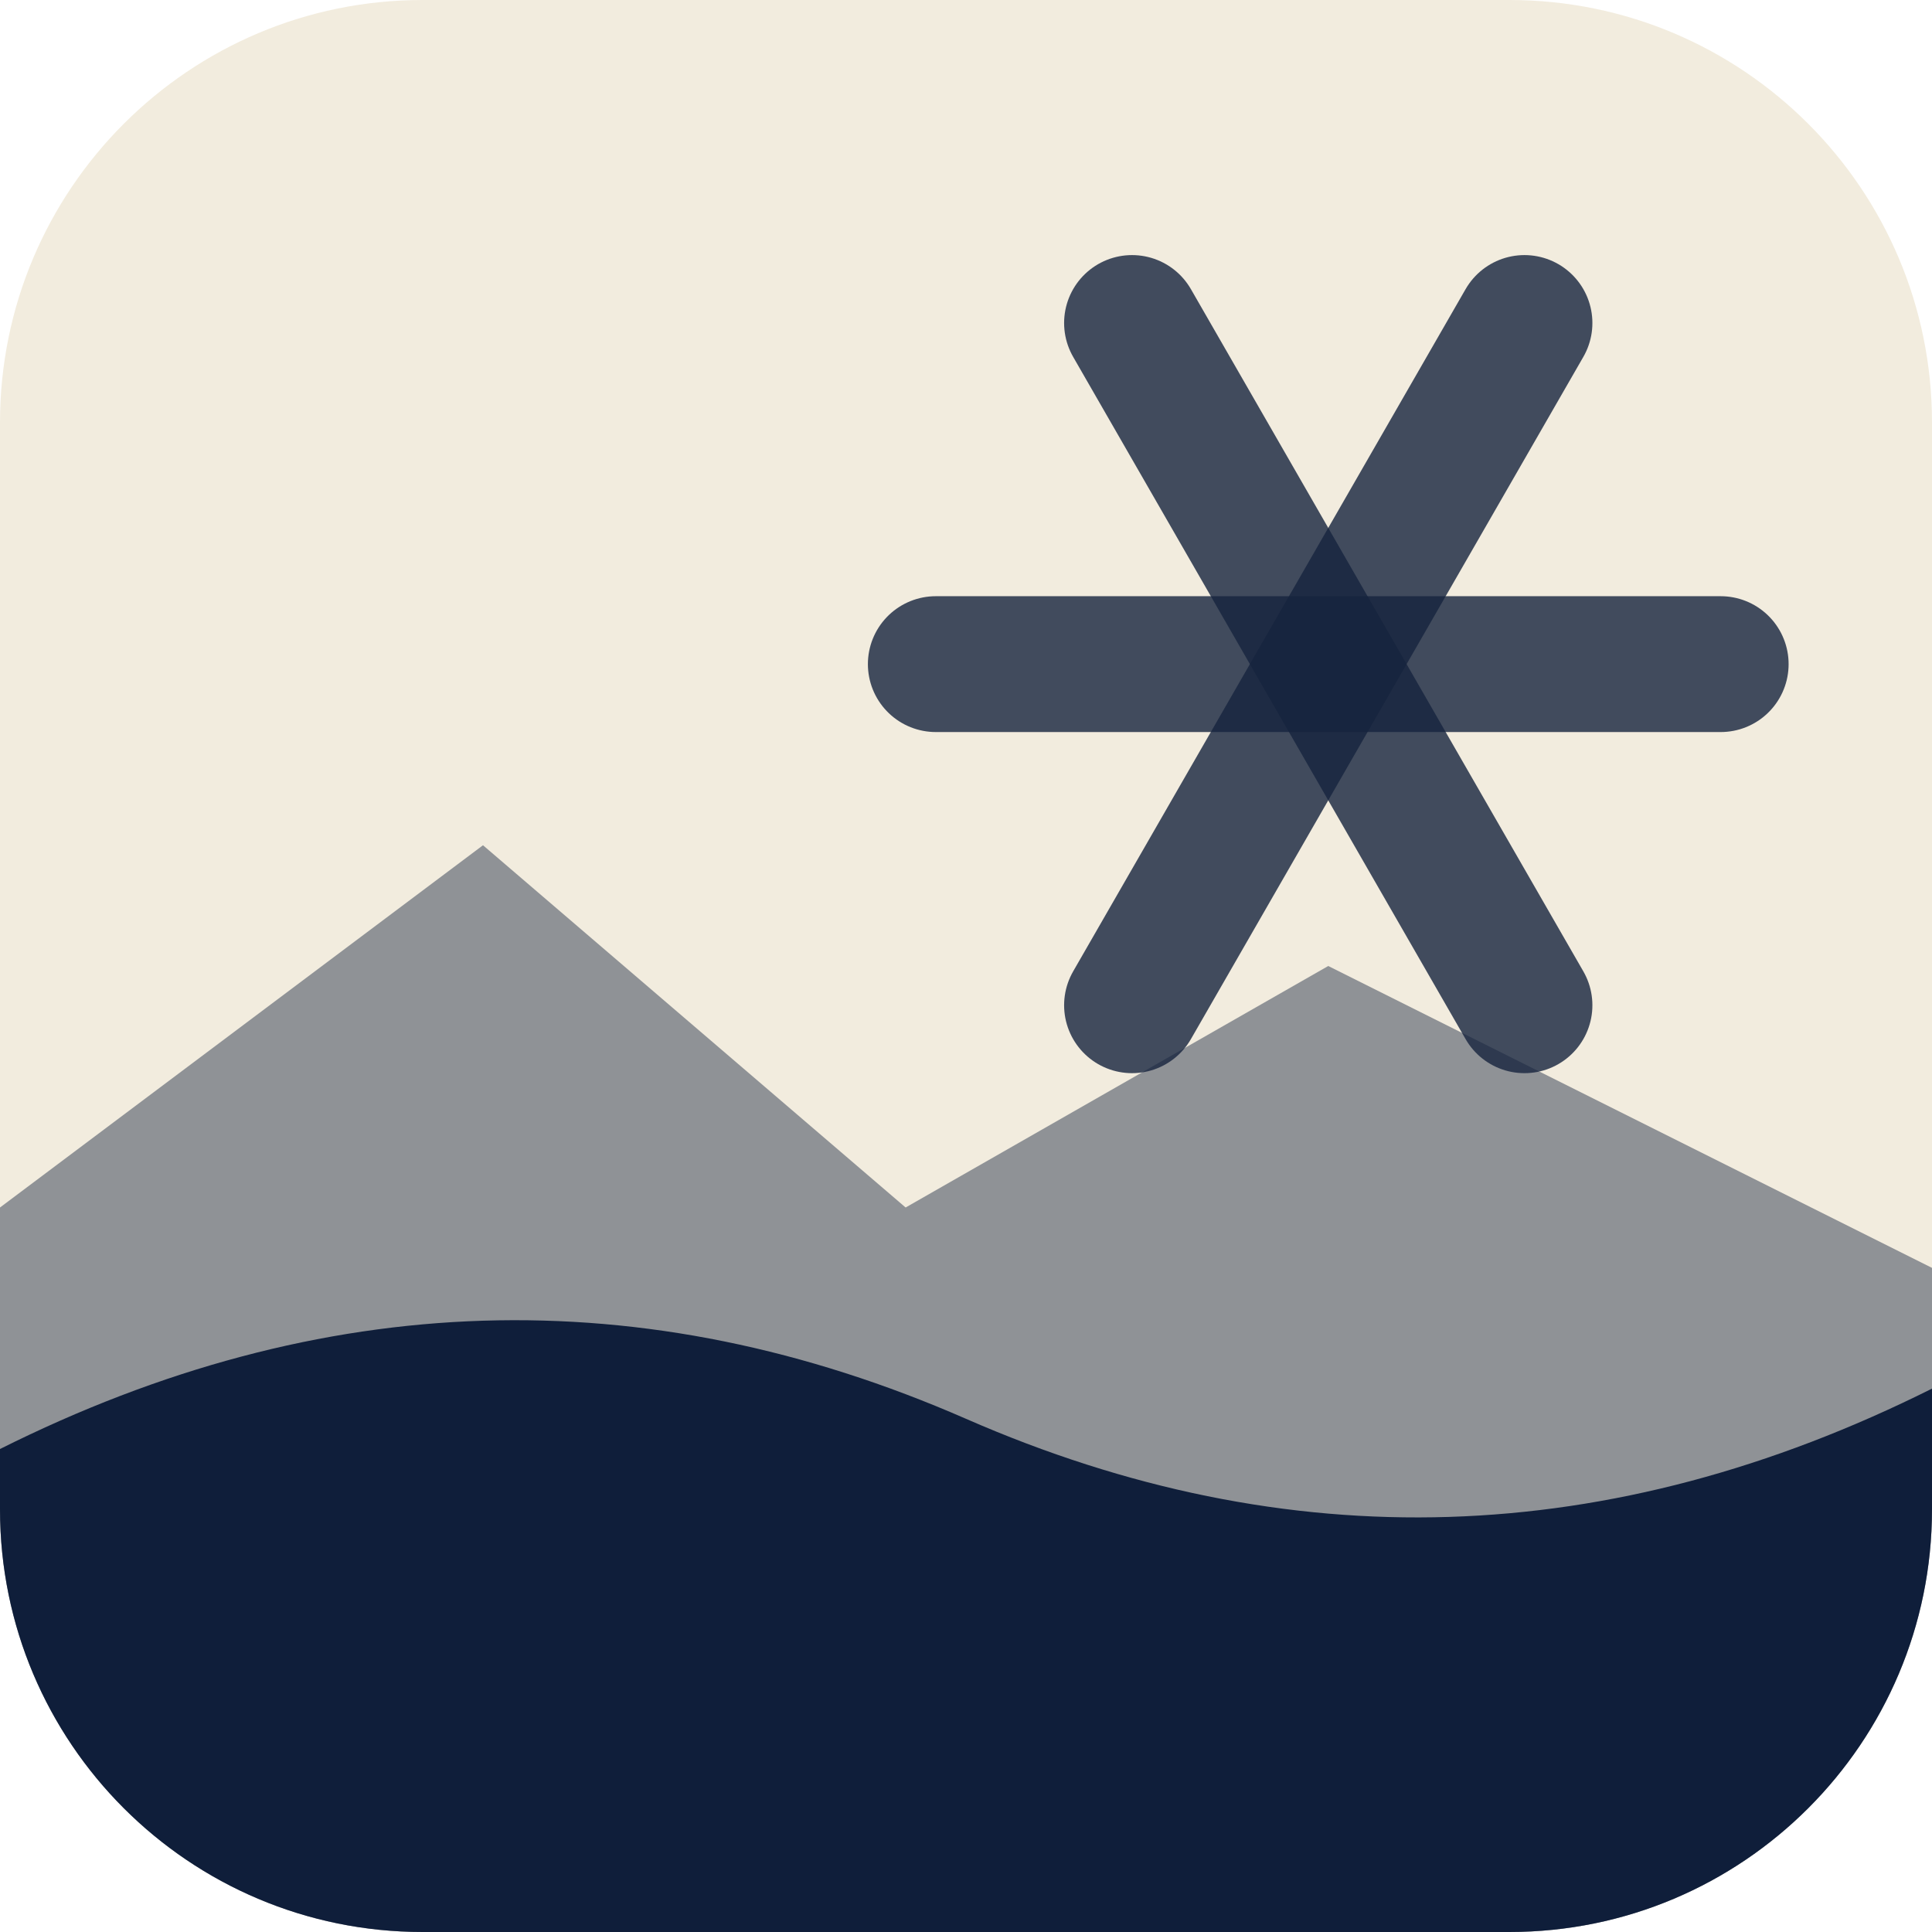
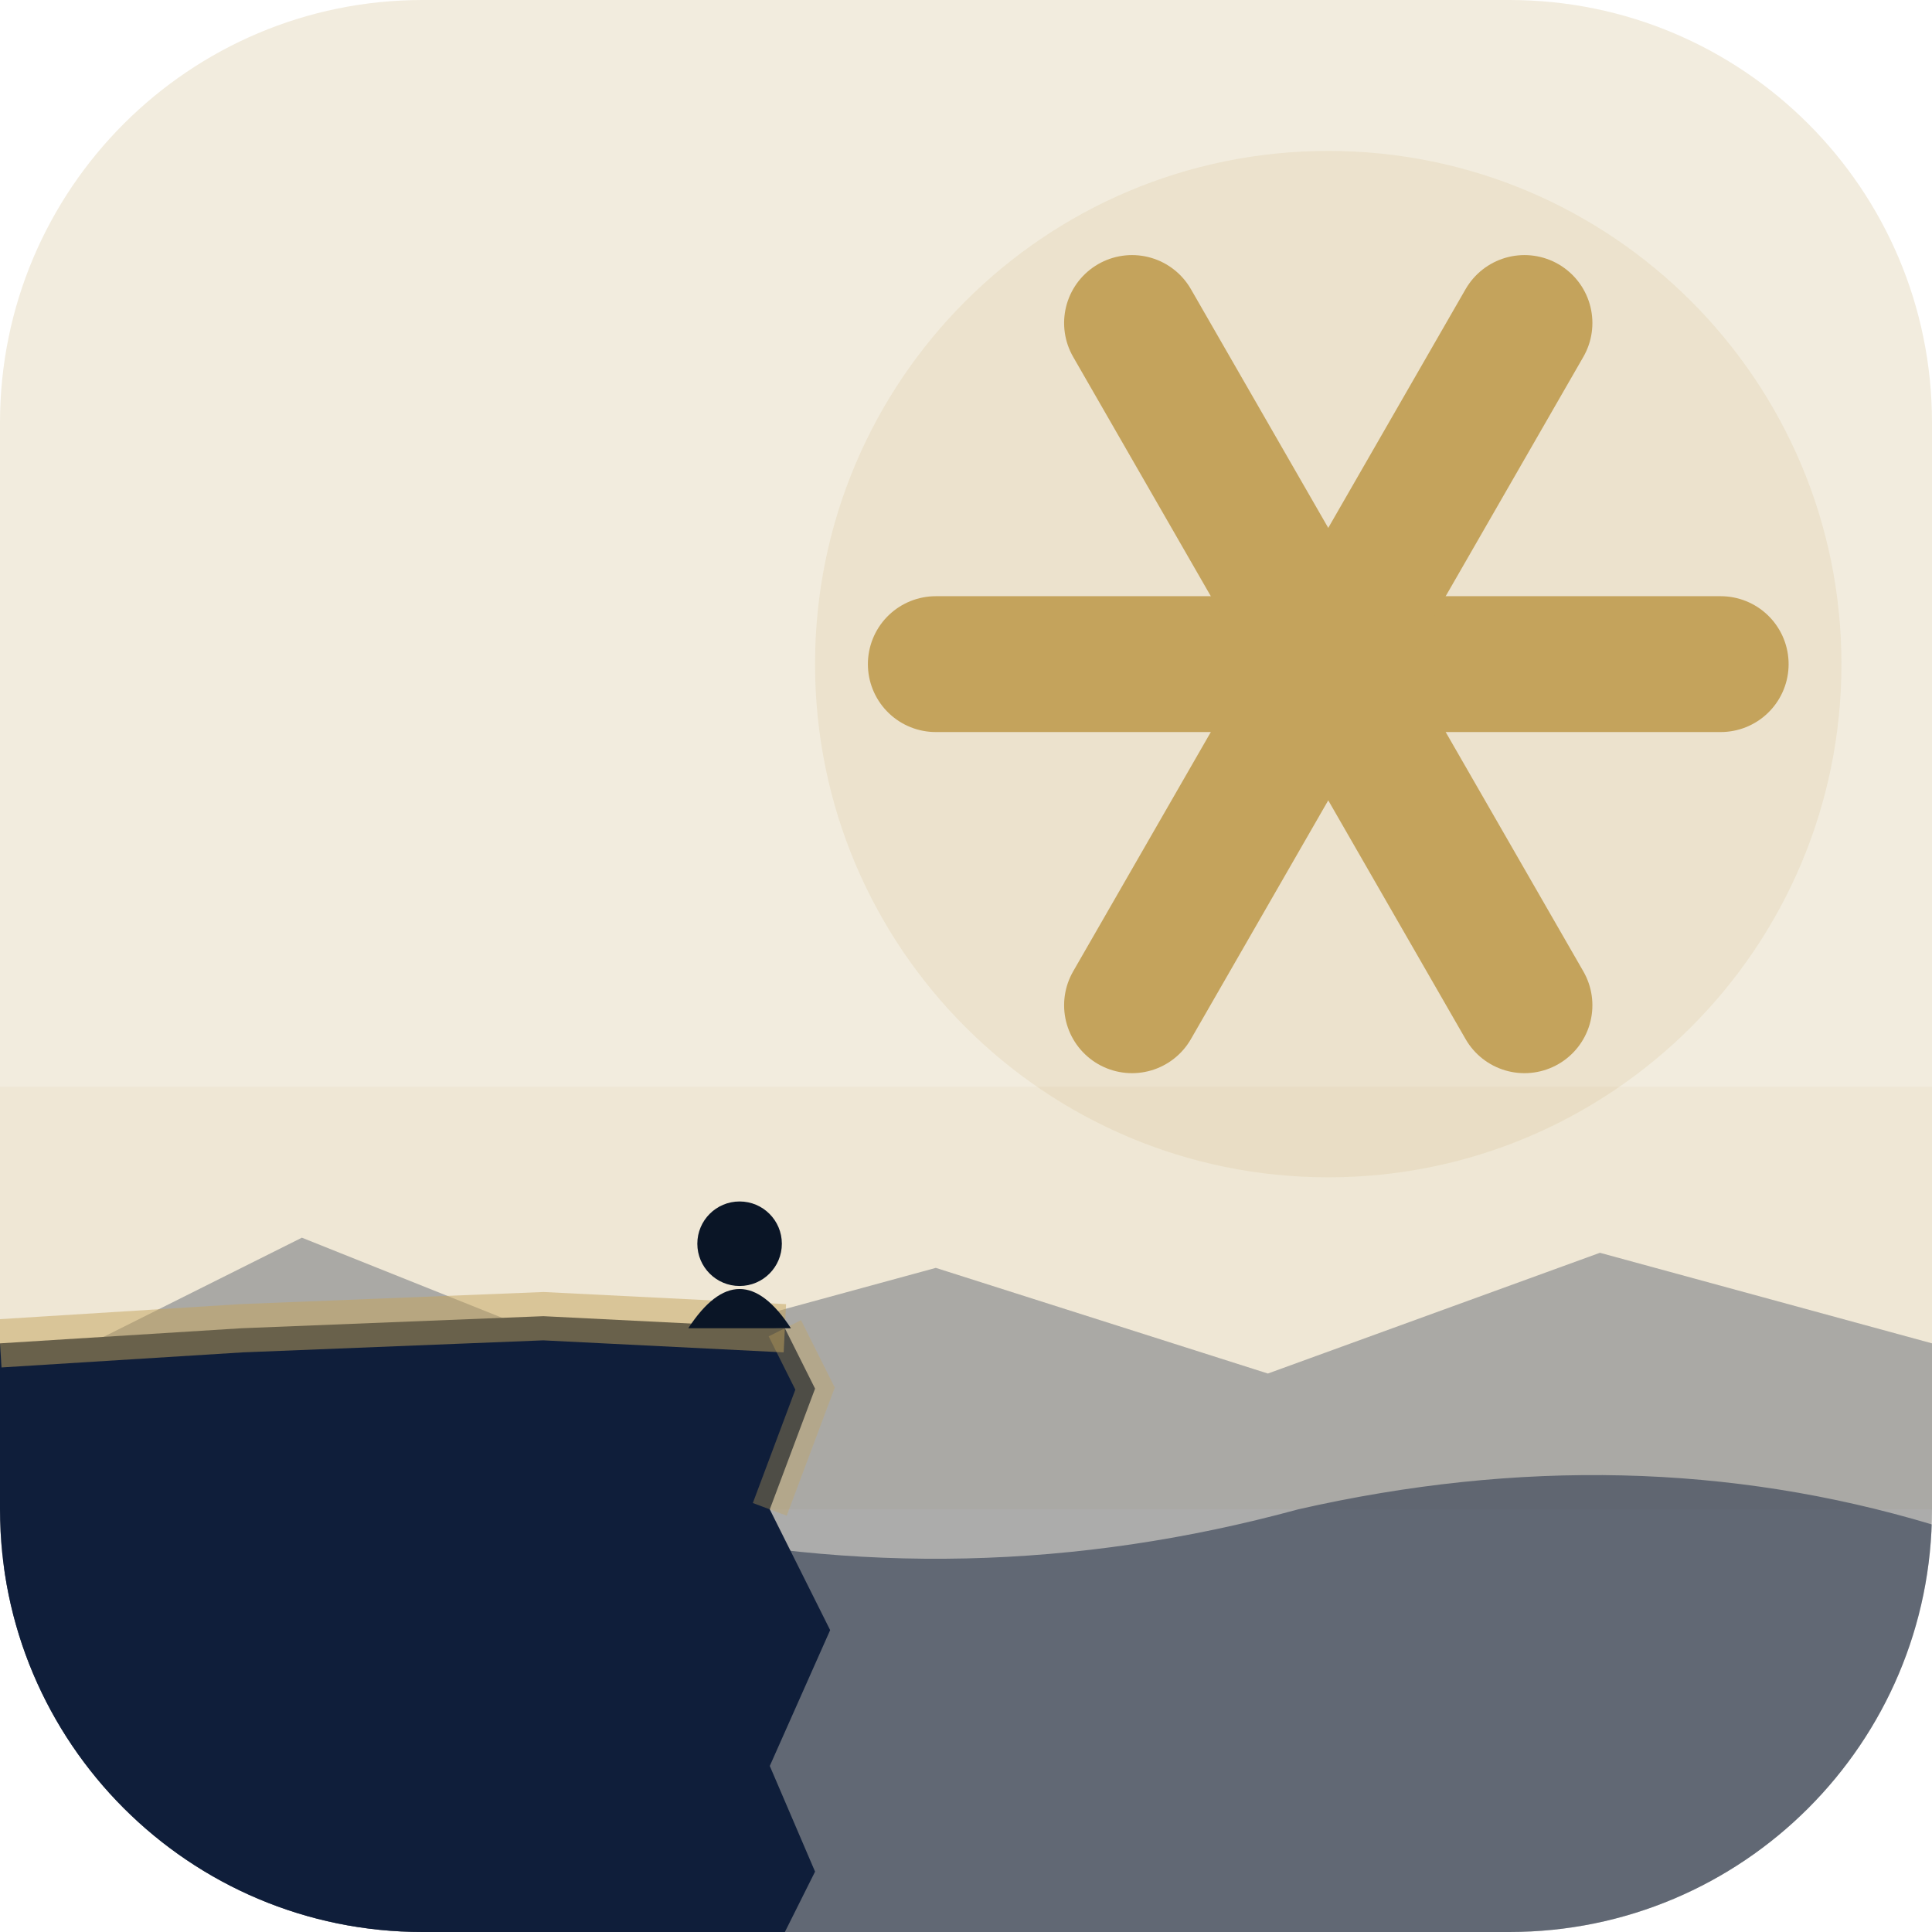
<svg xmlns="http://www.w3.org/2000/svg" viewBox="0 0 64 64">
  <defs>
    <clipPath id="r">
      <rect width="64" height="64" rx="14" />
    </clipPath>
  </defs>
  <g clip-path="url(#r)">
    <rect width="64" height="64" fill="#f2ecde" />
-     <g stroke="#16243e" stroke-opacity="0.8" stroke-width="4.5" stroke-linecap="round">
+     <rect x="0" y="36" width="64" height="14" fill="#c4a35c" opacity="0.07" />
+     <circle cx="44" cy="22" r="17" fill="#c4a35c" opacity="0.14" />
+     <g stroke="#c4a35c" stroke-width="4.5" stroke-linecap="round">
      <line x1="31" y1="22" x2="57" y2="22" />
      <line x1="37.5" y1="10.7" x2="50.5" y2="33.3" />
      <line x1="37.5" y1="33.3" x2="50.5" y2="10.7" />
    </g>
-     <path d="M0 40 L16 28 L30 40 L44 32 L64 42 L64 64 L0 64 Z" fill="#16243e" opacity="0.45" />
-     <path d="M0 48 Q16 40 32 47 Q48 54 64 46 L64 64 L0 64 Z" fill="#0f1e3a" />
+     <path d="M0 46 L10 41 L20 45 L31 42 L42 45.5 L53 41.5 L64 44.5 L64 64 L0 64 Z" fill="#16243e" opacity="0.32" />
+     <path d="M0 52 Q10 48 21 50.5 Q32 53 43 50 Q54 47.5 64 50.5 L64 64 L0 64 Z" fill="#16243e" opacity="0.5" />
+     <path d="M0 44.5 L8 44 L18 43.6 L26 44 L27 46 L25.5 50 L27.5 54 L25.5 58.5 L27 62 L26 64 L0 64 Z" fill="#0f1e3a" />
+     <path d="M0 44.5 L8 44 L18 43.6 L26 44" stroke="#c4a35c" stroke-width="1.6" fill="none" opacity="0.5" />
+     <path d="M26 44 L27 46 L25.5 50" stroke="#c4a35c" stroke-width="1.2" fill="none" opacity="0.35" />
+     <circle cx="24.5" cy="41.2" r="1.4" fill="#0a1526" />
+     <path d="M22.8 44 q1.7 -2.6 3.4 0 Z" fill="#0a1526" />
  </g>
</svg>
